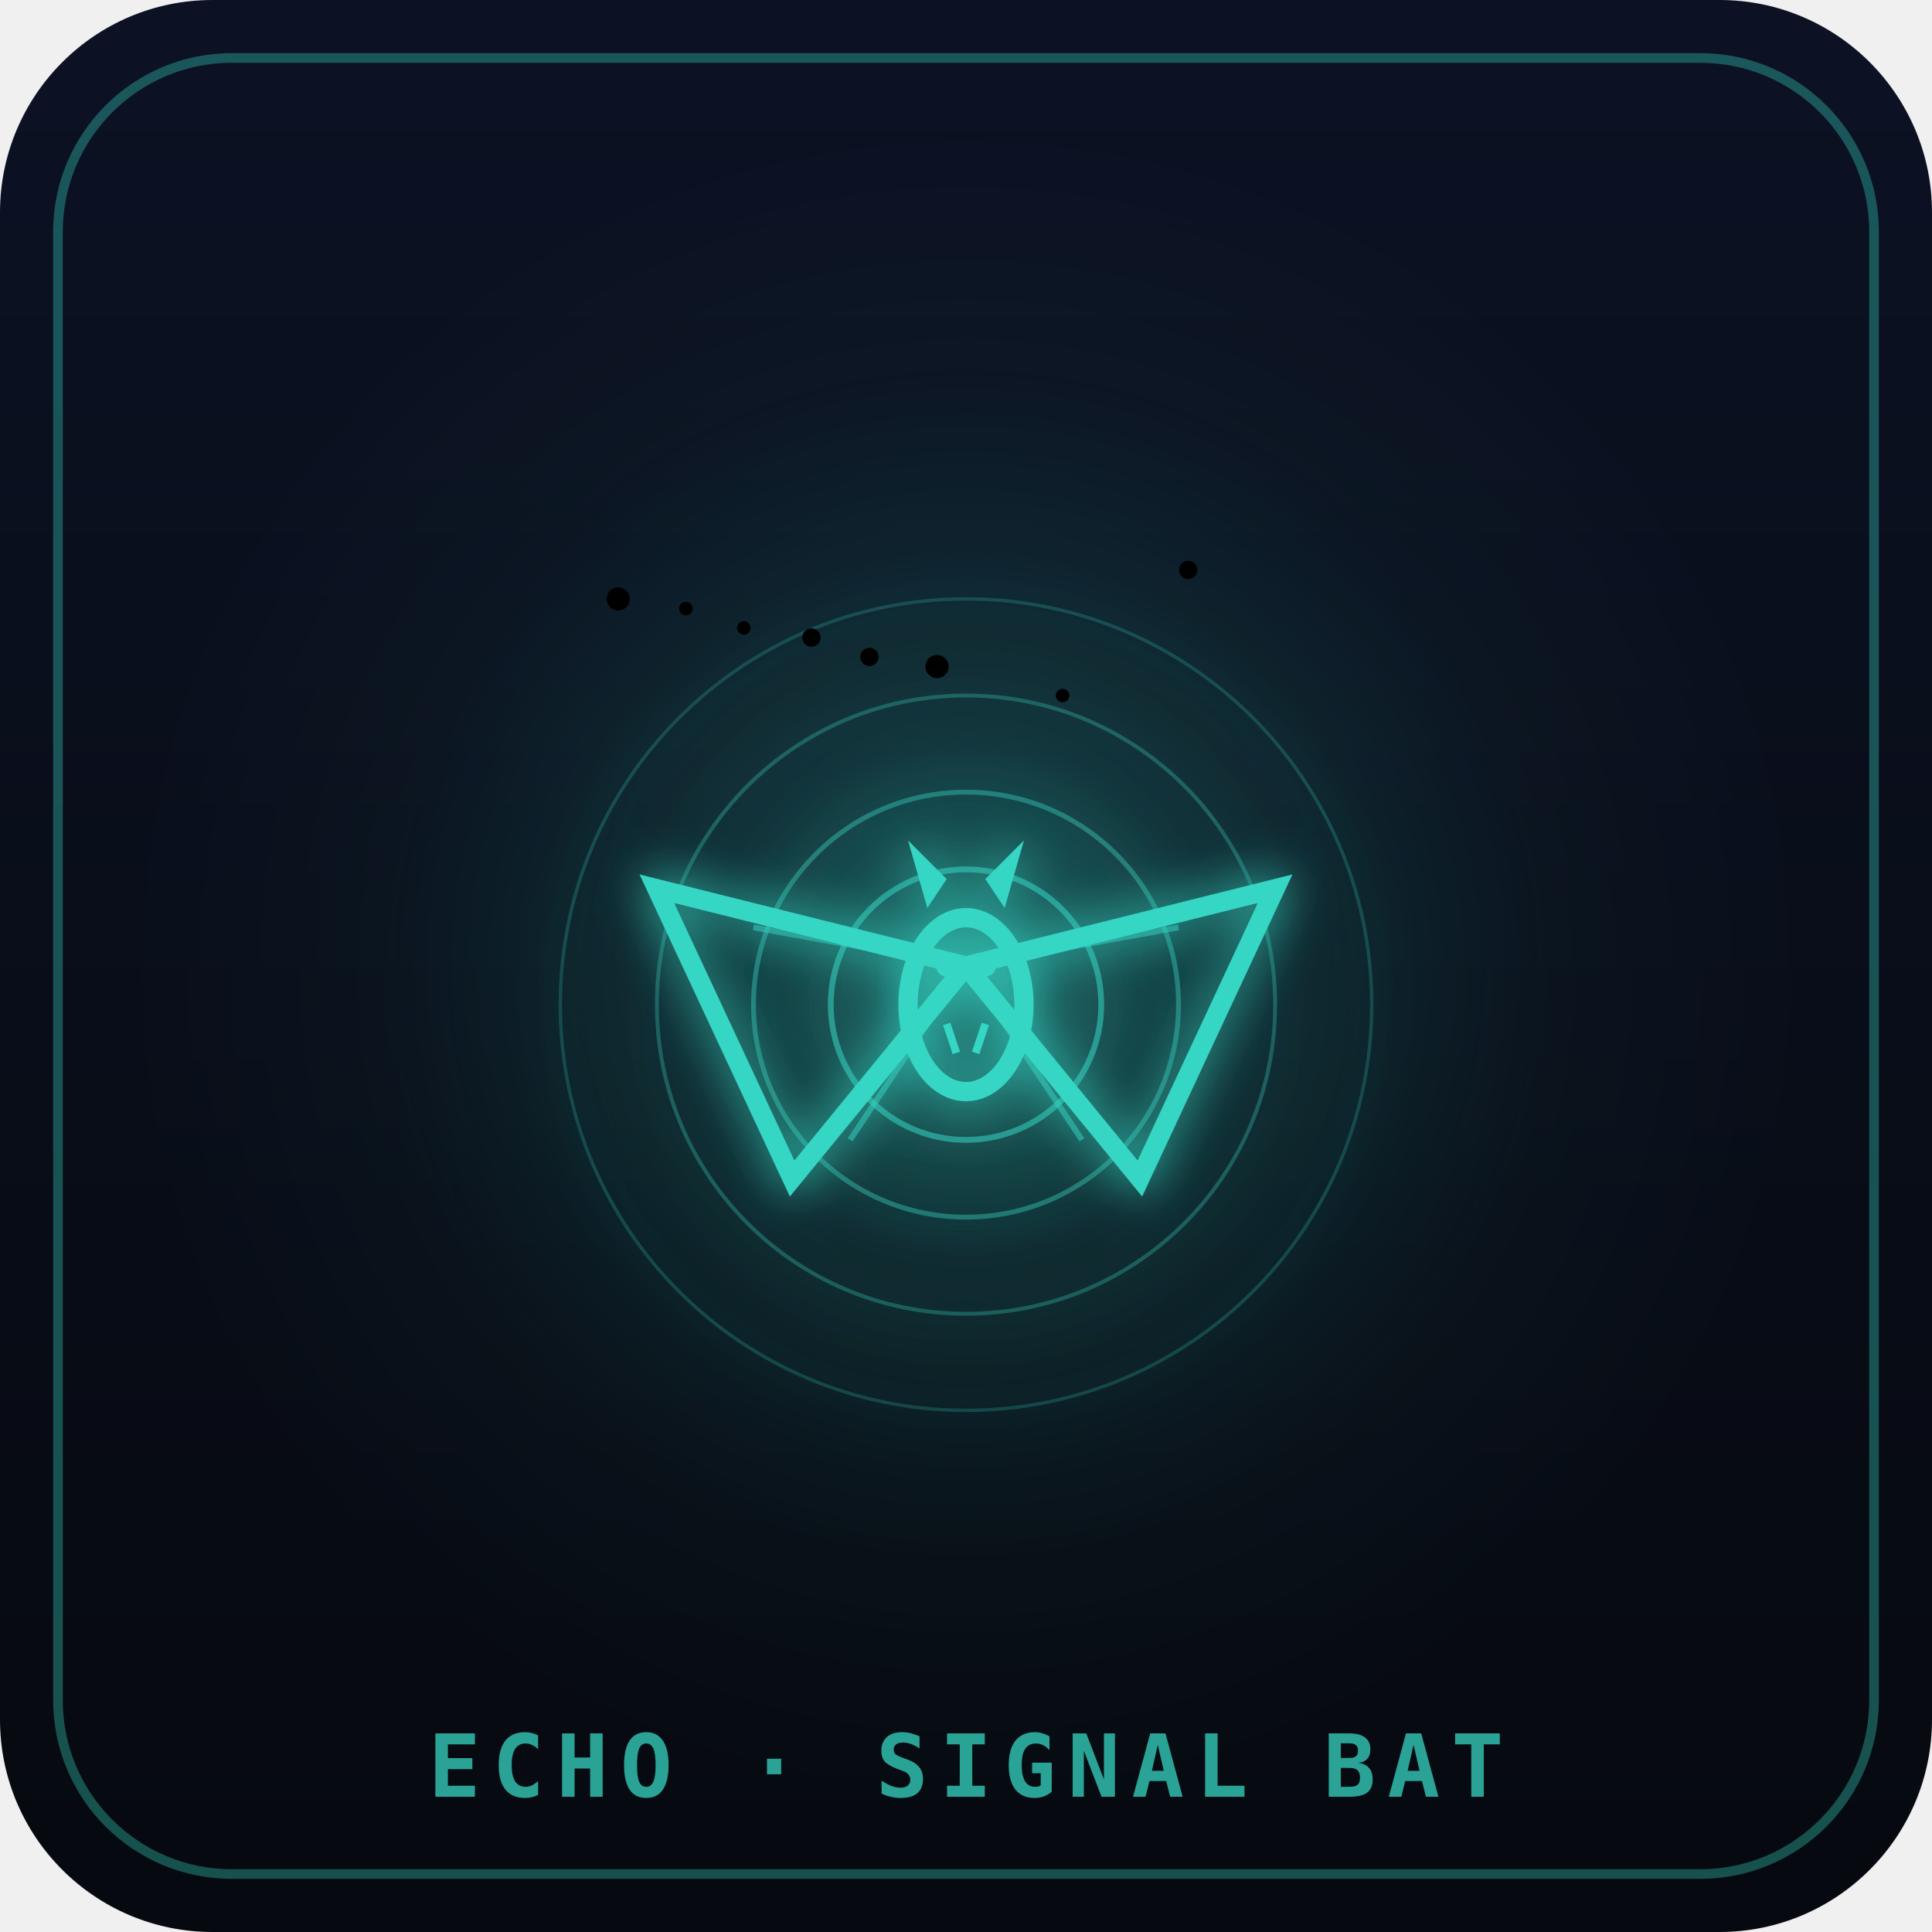
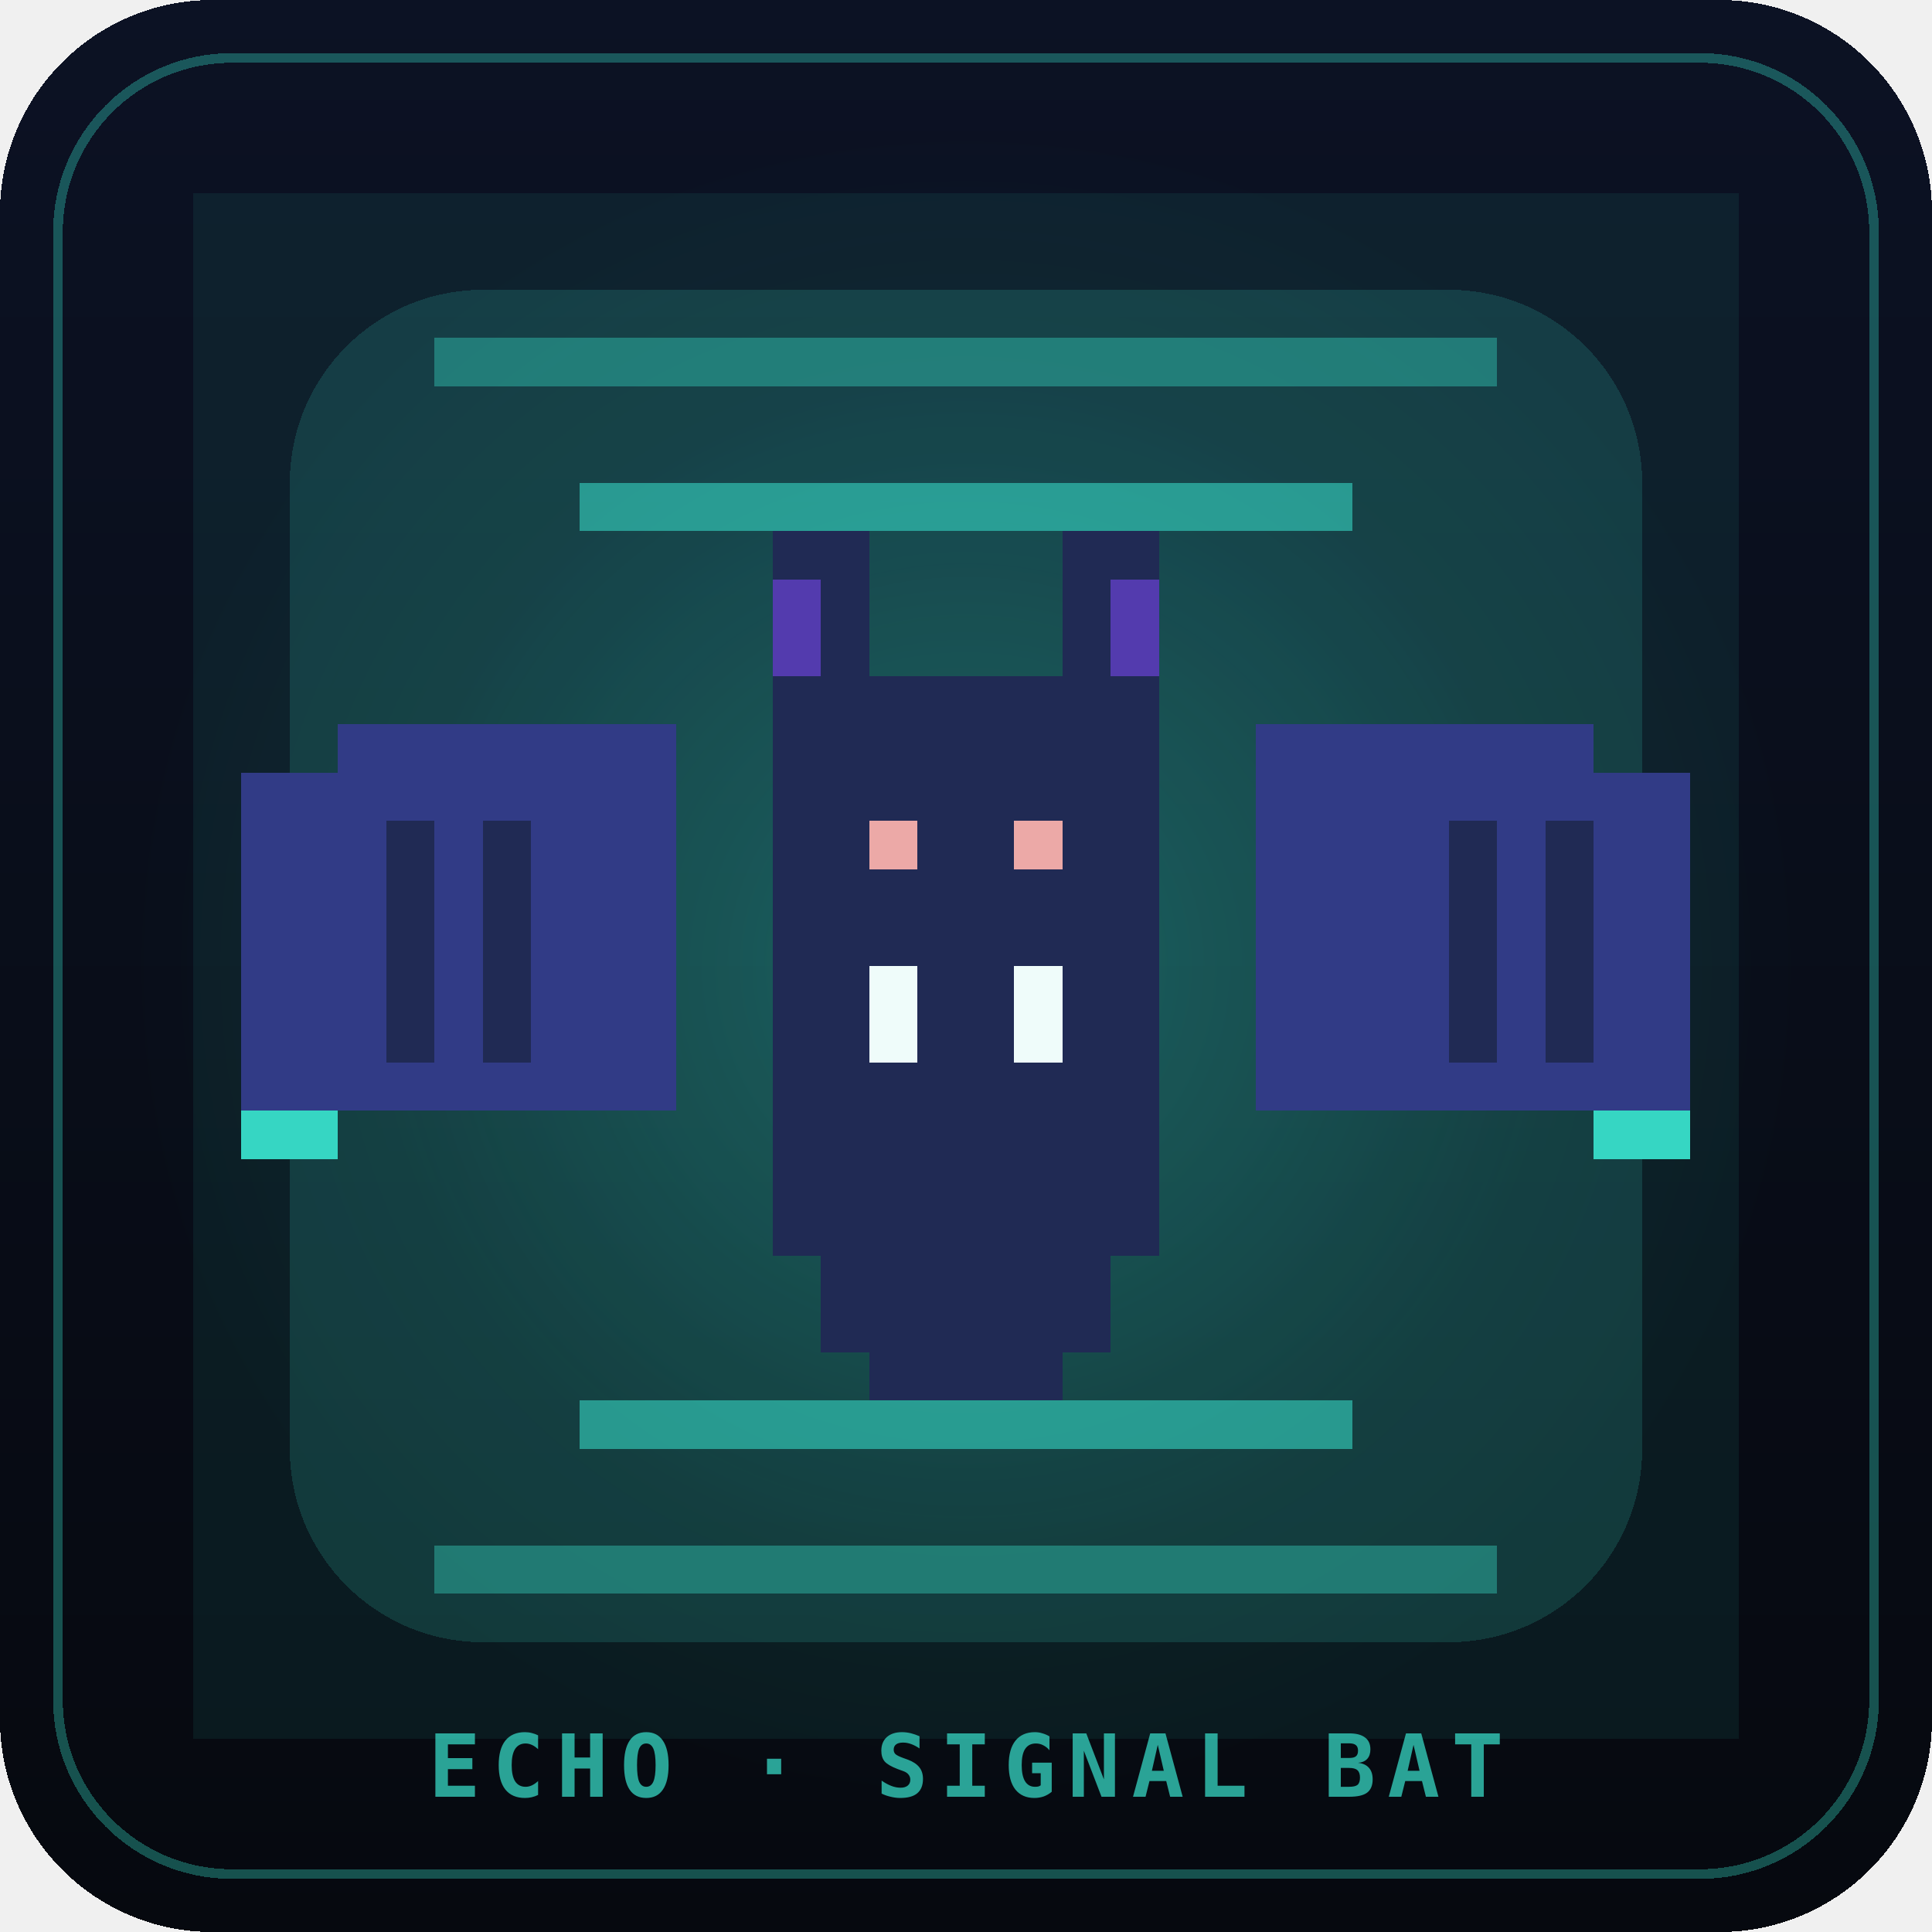
- <svg xmlns="http://www.w3.org/2000/svg" viewBox="0 0 200 200" width="200" height="200" role="img" aria-label="ECHO · Signal Bat mascot">
+ <svg xmlns="http://www.w3.org/2000/svg" viewBox="0 0 200 200" width="200" height="200" shape-rendering="crispEdges" role="img" aria-label="ECHO · Signal Bat mascot">
  <defs>
    <linearGradient id="bg" x1="0" y1="0" x2="0" y2="1">
      <stop offset="0%" stop-color="#0c1224" />
      <stop offset="100%" stop-color="#06090f" />
    </linearGradient>
    <radialGradient id="halo" cx="50%" cy="50%" r="50%">
      <stop offset="0%" stop-color="#36d6c3" stop-opacity=".25" />
      <stop offset="70%" stop-color="#36d6c3" stop-opacity=".03" />
      <stop offset="100%" stop-color="#36d6c3" stop-opacity="0" />
    </radialGradient>
  </defs>
  <rect width="200" height="200" rx="22" fill="url(#bg)" />
  <rect x="6" y="6" width="188" height="188" rx="18" fill="none" stroke="#36d6c3" stroke-opacity=".35" />
  <circle cx="100" cy="100" r="86" fill="url(#halo)" />
-   <g transform="translate(50,50) scale(1.0)" style="color:#36d6c3">
-     <defs>
-       <radialGradient id="halo-bat-5" cx="50%" cy="50%" r="50%">
-         <stop offset="0%" stop-color="currentColor" stop-opacity="0.275" />
-         <stop offset="60%" stop-color="currentColor" stop-opacity="0.02" />
-         <stop offset="100%" stop-color="currentColor" stop-opacity="0" />
-       </radialGradient>
-       <filter id="glow-bat-5" x="-40%" y="-40%" width="180%" height="180%">
-         <feGaussianBlur stdDeviation="2.5" result="b" />
-         <feMerge>
-           <feMergeNode in="b" />
-           <feMergeNode in="SourceGraphic" />
-         </feMerge>
-       </filter>
-     </defs>
-     <circle class="mascot-halo" cx="50" cy="52" r="46" fill="url(#halo-bat-5)" />
-     <g class="mascot-body" filter="url(#glow-bat-5)">
-       <g class="m-bat">
-         <path class="m-bat-wing l" d="M50 50l-32 -8l14 30z" fill="none" stroke="currentColor" stroke-width="2" />
-         <path class="m-bat-wing-rib l" d="M50 50l-22 -4M50 50l-12 18" stroke="currentColor" stroke-width=".6" opacity=".5" />
-         <path class="m-bat-wing r" d="M50 50l32 -8l-14 30z" fill="none" stroke="currentColor" stroke-width="2" />
-         <path class="m-bat-wing-rib r" d="M50 50l22 -4M50 50l12 18" stroke="currentColor" stroke-width=".6" opacity=".5" />
-         <ellipse class="m-bat-body" cx="50" cy="54" rx="6" ry="9" fill="none" stroke="currentColor" stroke-width="2" />
-         <circle class="m-bat-eye" cx="48" cy="50" r="1.1" fill="currentColor" />
-         <circle class="m-bat-eye" cx="52" cy="50" r="1.1" fill="currentColor" />
-         <path class="m-bat-fang" d="M48 56l1 3M52 56l-1 3" stroke="currentColor" stroke-width=".8" />
-         <path class="m-bat-ear l" d="M46 44l-2 -7l4 4z" fill="currentColor" />
-         <path class="m-bat-ear r" d="M54 44l2 -7l-4 4z" fill="currentColor" />
-         <circle class="sonar s1" cx="50" cy="54" r="14" fill="none" stroke="currentColor" stroke-width="0.6" opacity=".55" />
-         <circle class="sonar s2" cx="50" cy="54" r="22" fill="none" stroke="currentColor" stroke-width="0.5" opacity=".4" />
-         <circle class="sonar s3" cx="50" cy="54" r="32" fill="none" stroke="currentColor" stroke-width="0.4" opacity=".3" />
-         <circle class="sonar s4" cx="50" cy="54" r="42" fill="none" stroke="currentColor" stroke-width="0.35" opacity=".22" />
-       </g>
+   <g transform="translate(20,20) scale(5)" style="color:#36d6c3">
+     <rect class="halo" x="2" y="2" width="28" height="28" fill="currentColor" opacity="0.165" rx="4" />
+     <g class="mascot-body">
+       <rect x="1" y="12" width="9" height="7" fill="#312e81" class="r-wing-l" />
+       <rect x="3" y="11" width="7" height="1" fill="#312e81" class="r-wing-l" />
+       <rect x="4" y="13" width="1" height="5" fill="#1e1b4b" class="r-wing-bone" />
+       <rect x="6" y="13" width="1" height="5" fill="#1e1b4b" class="r-wing-bone" />
+       <rect x="22" y="12" width="9" height="7" fill="#312e81" class="r-wing-r" />
+       <rect x="22" y="11" width="7" height="1" fill="#312e81" class="r-wing-r" />
+       <rect x="26" y="13" width="1" height="5" fill="#1e1b4b" class="r-wing-bone" />
+       <rect x="28" y="13" width="1" height="5" fill="#1e1b4b" class="r-wing-bone" />
+       <rect x="12" y="10" width="8" height="12" fill="#1e1b4b" class="r-body" />
+       <rect x="13" y="22" width="6" height="2" fill="#1e1b4b" class="r-body" />
+       <rect x="14" y="24" width="4" height="1" fill="#1e1b4b" class="r-body" />
+       <rect x="12" y="7" width="2" height="3" fill="#1e1b4b" class="r-ear" />
+       <rect x="18" y="7" width="2" height="3" fill="#1e1b4b" class="r-ear" />
+       <rect x="12" y="8" width="1" height="2" fill="#7c3aed" class="r-ear-in" opacity="0.6" />
+       <rect x="19" y="8" width="1" height="2" fill="#7c3aed" class="r-ear-in" opacity="0.6" />
+       <rect x="14" y="13" width="1" height="1" fill="#fca5a5" class="r-eye" />
+       <rect x="17" y="13" width="1" height="1" fill="#fca5a5" class="r-eye" />
+       <rect x="14" y="16" width="1" height="2" fill="#fff" class="r-fang" />
+       <rect x="17" y="16" width="1" height="2" fill="#fff" class="r-fang" />
    </g>
-     <circle class="evo-spark" cx="21" cy="13" r="0.7" style="animation-duration:1.6s;animation-delay:0s" />
-     <circle class="evo-spark" cx="34" cy="16" r="0.95" style="animation-duration:2.05s;animation-delay:0.21s" />
-     <circle class="evo-spark" cx="47" cy="19" r="1.2" style="animation-duration:2.5s;animation-delay:0.42s" />
-     <circle class="evo-spark" cx="60" cy="22" r="0.7" style="animation-duration:2.95s;animation-delay:0.63s" />
-     <circle class="evo-spark" cx="73" cy="9" r="0.95" style="animation-duration:1.6s;animation-delay:0.84s" />
-     <circle class="evo-spark" cx="14" cy="12" r="1.2" style="animation-duration:2.05s;animation-delay:1.05s" />
-     <circle class="evo-spark" cx="27" cy="15" r="0.7" style="animation-duration:2.5s;animation-delay:1.26s" />
-     <circle class="evo-spark" cx="40" cy="18" r="0.95" style="animation-duration:2.95s;animation-delay:1.47s" />
+     <g class="mascot-evo">
+       <rect x="8" y="6" width="16" height="1" fill="currentColor" class="r-sonar s1" opacity="0.6" />
+       <rect x="8" y="25" width="16" height="1" fill="currentColor" class="r-sonar s1" opacity="0.6" />
+       <rect x="5" y="3" width="22" height="1" fill="currentColor" class="r-sonar s2" opacity="0.4" />
+       <rect x="5" y="28" width="22" height="1" fill="currentColor" class="r-sonar s2" opacity="0.4" />
+       <rect x="1" y="19" width="2" height="1" fill="currentColor" class="r-wing-tip" />
+       <rect x="29" y="19" width="2" height="1" fill="currentColor" class="r-wing-tip" />
+       <rect x="0" y="0" width="32" height="32" fill="currentColor" class="r-aura" opacity="0.08" />
+     </g>
  </g>
  <text x="100" y="186" text-anchor="middle" font-family="JetBrains Mono, ui-monospace, monospace" font-weight="700" font-size="9" fill="#36d6c3" opacity=".75" letter-spacing="1.2">
    ECHO · SIGNAL BAT
  </text>
</svg>
